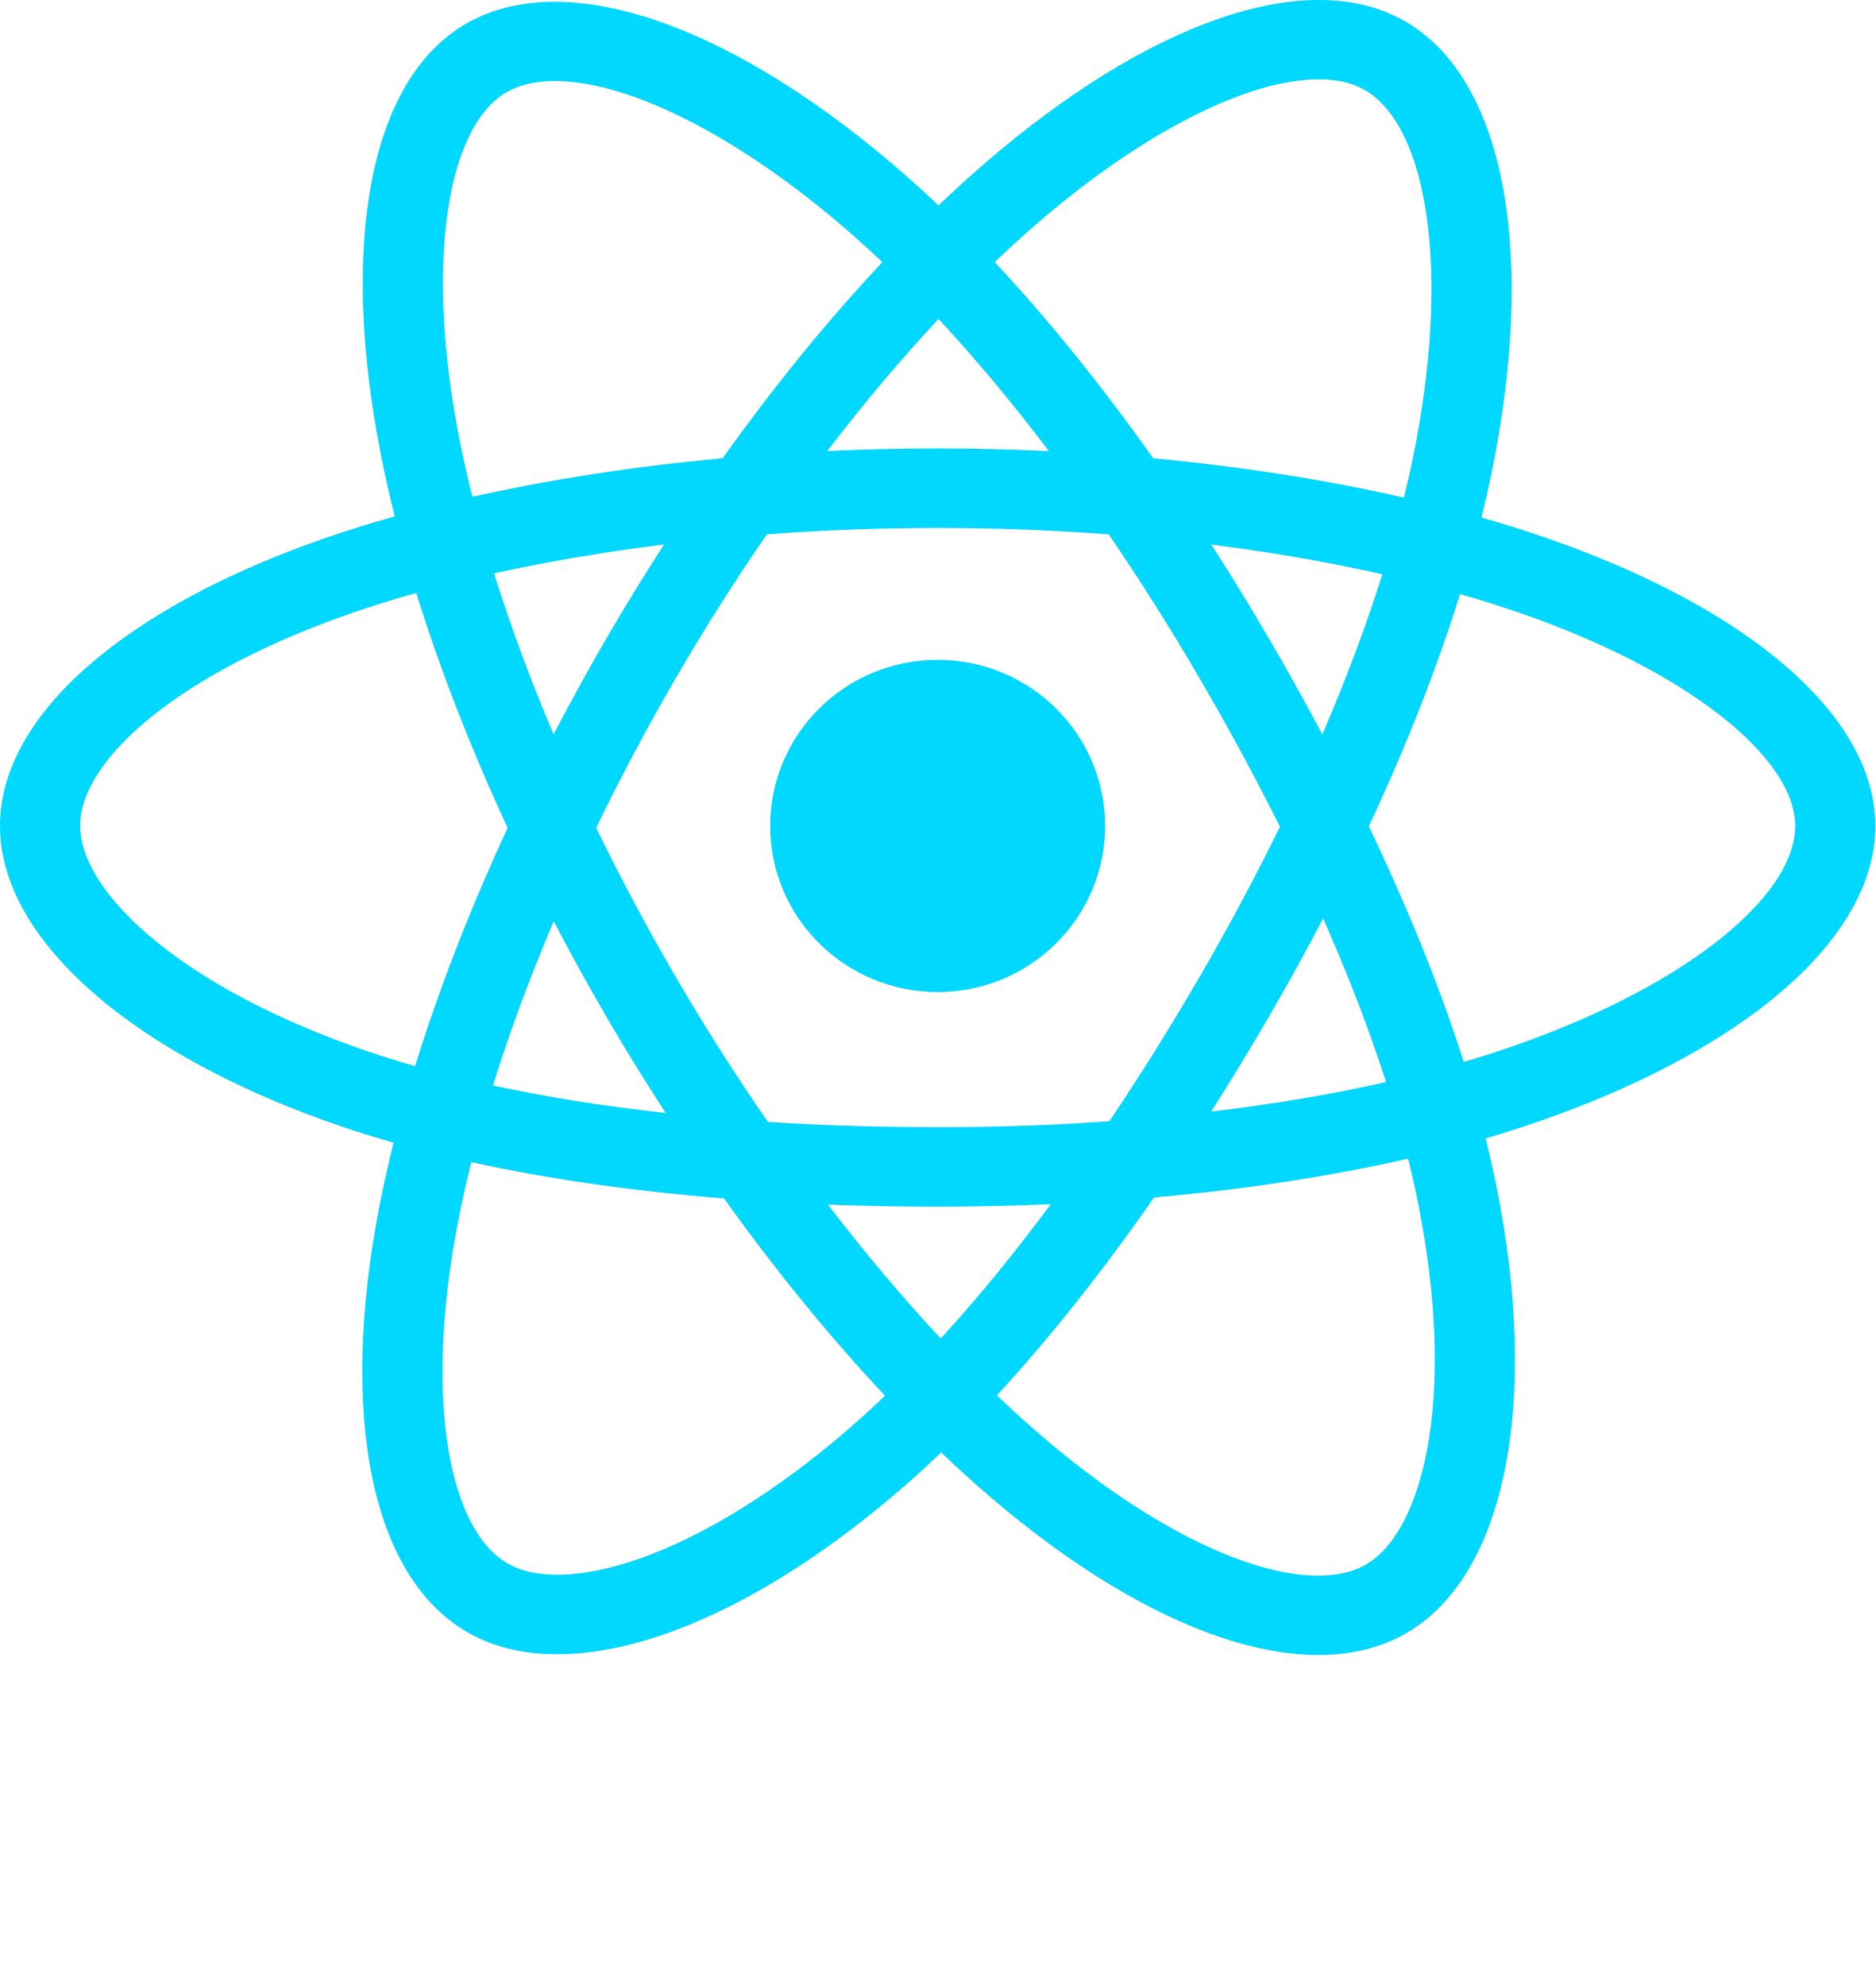
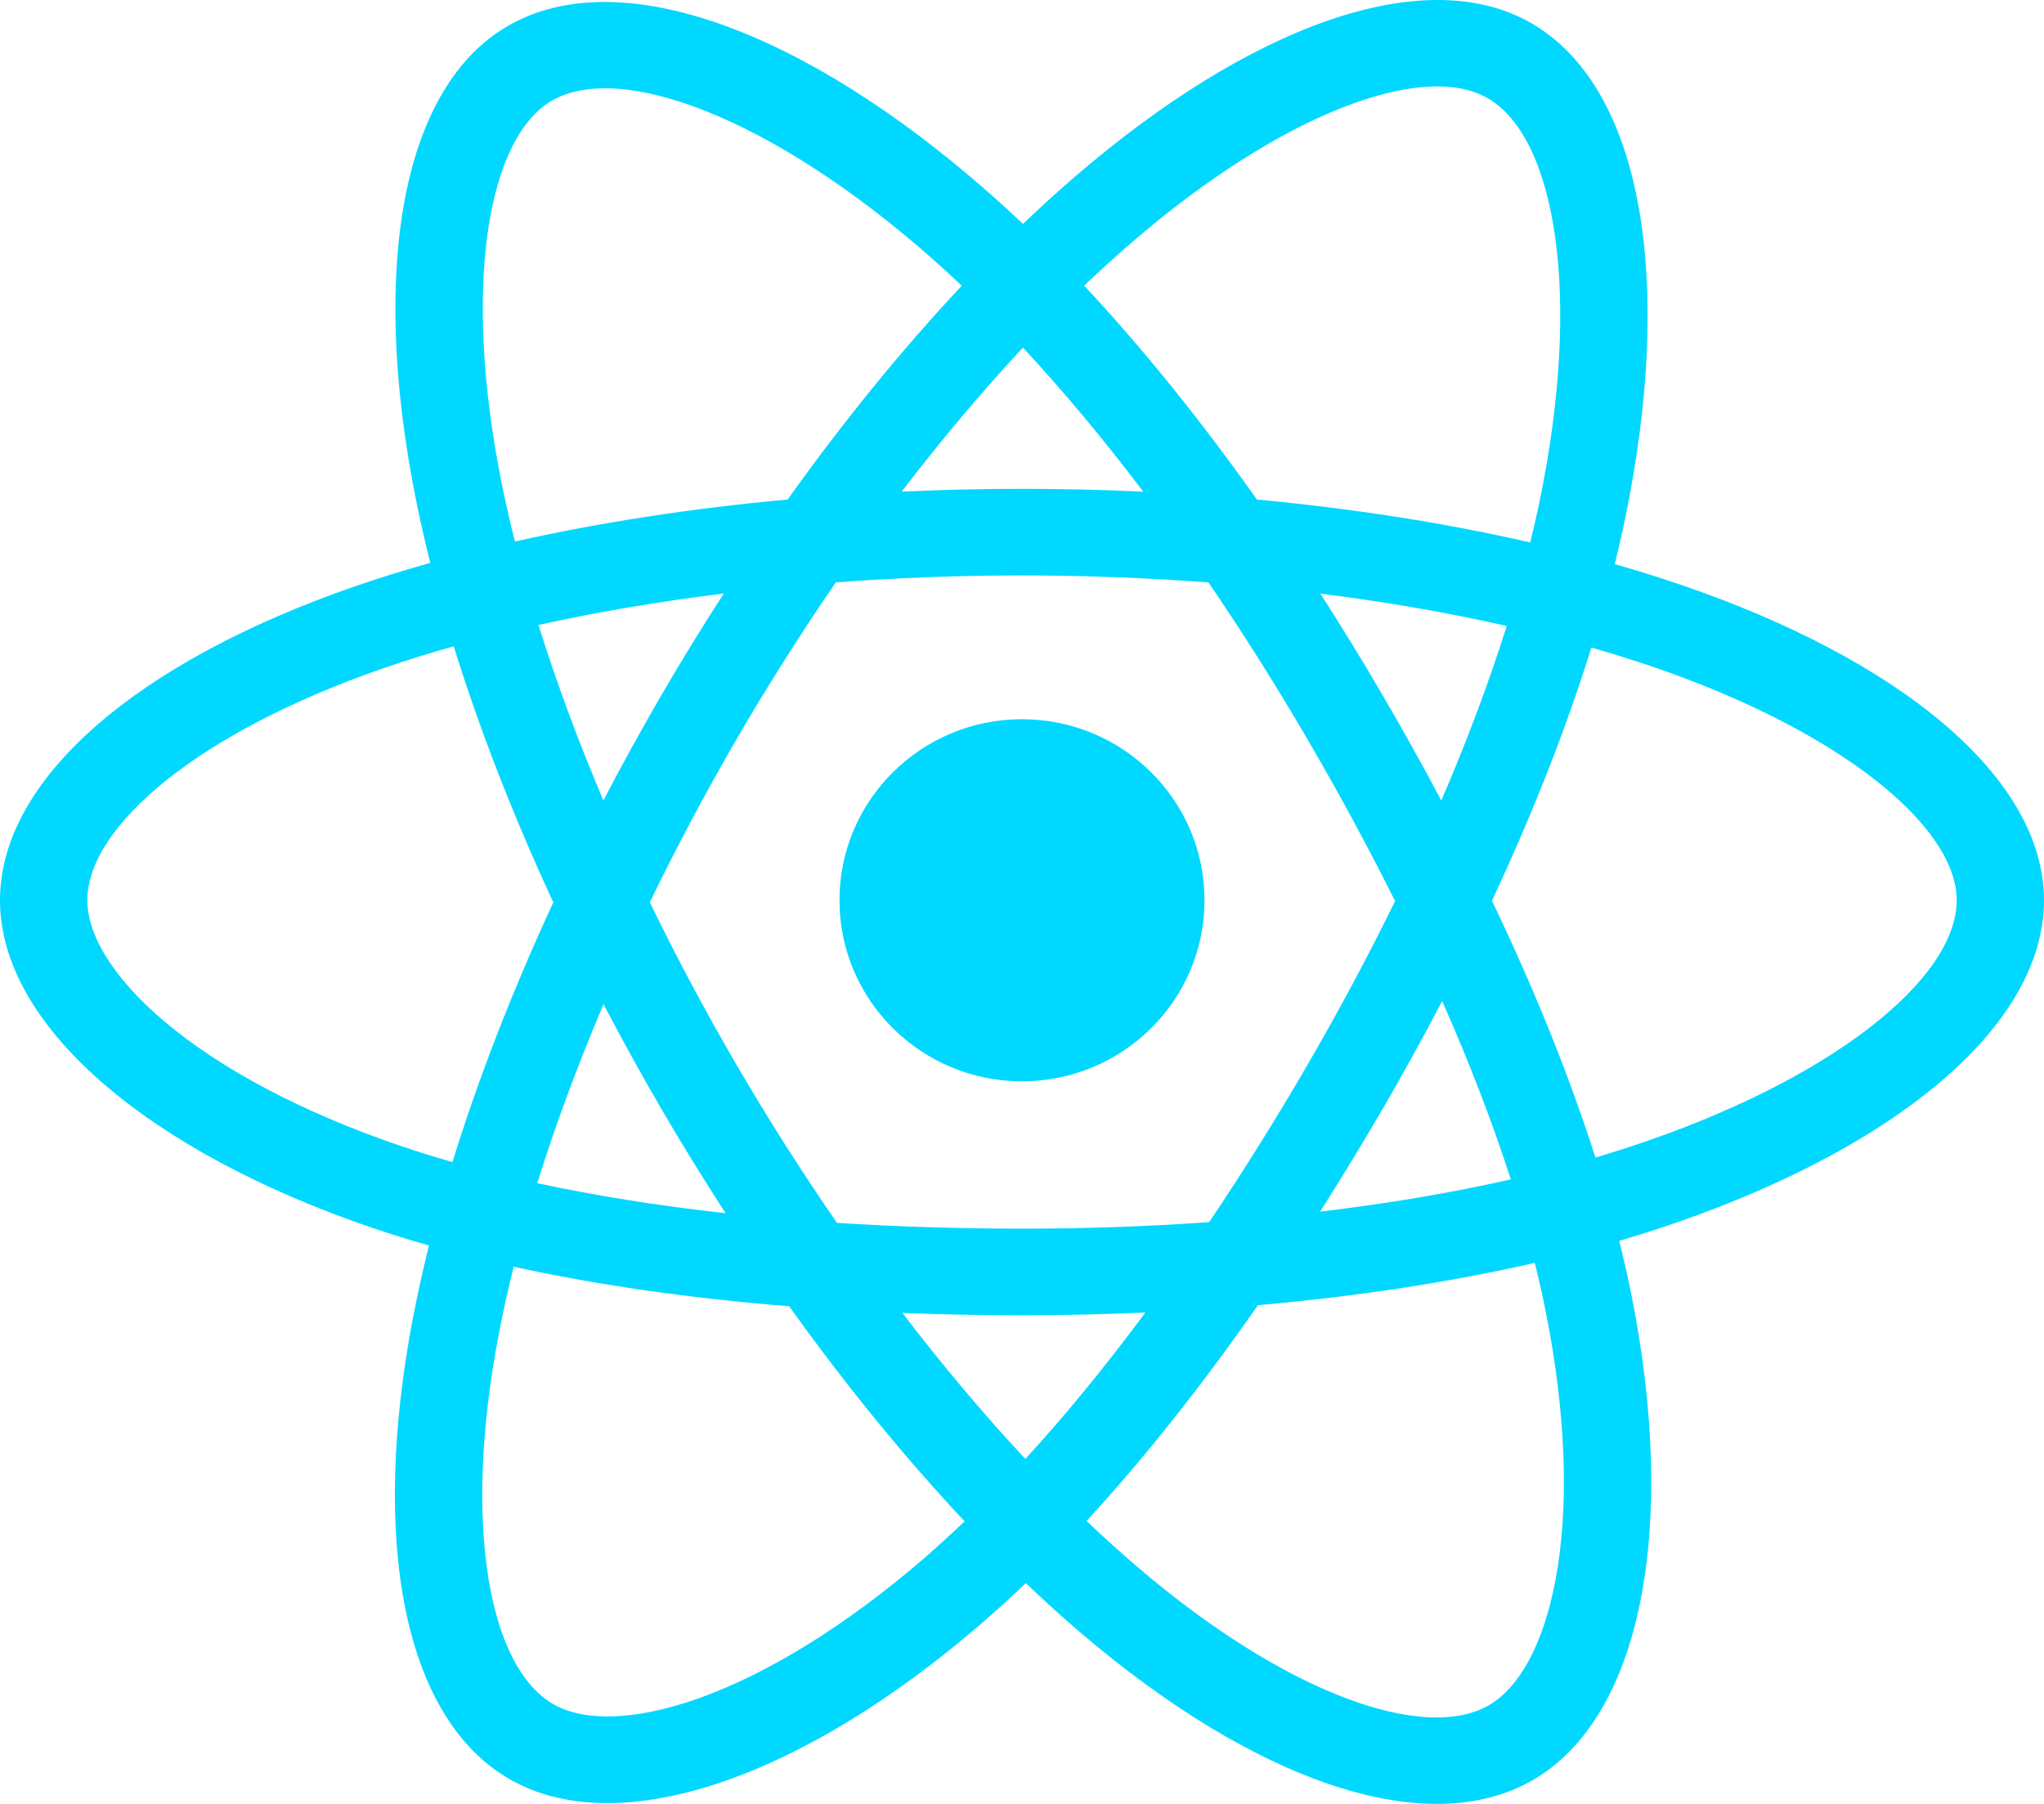
- <svg xmlns="http://www.w3.org/2000/svg" width="34" height="36" viewBox="0 0 34 36" fill="none">
-   <path d="M27.955 9.724C27.593 9.6 27.228 9.486 26.86 9.382C26.922 9.131 26.979 8.884 27.029 8.641C27.858 4.653 27.316 1.44 25.466 0.382C23.693 -0.633 20.792 0.425 17.862 2.954C17.574 3.203 17.291 3.46 17.016 3.724C16.831 3.548 16.643 3.376 16.452 3.208C13.382 0.504 10.305 -0.635 8.457 0.426C6.684 1.443 6.16 4.464 6.906 8.244C6.98 8.618 7.064 8.99 7.157 9.361C6.721 9.483 6.301 9.614 5.899 9.753C2.299 10.998 0 12.948 0 14.972C0 17.061 2.468 19.157 6.217 20.428C6.521 20.531 6.828 20.626 7.136 20.713C7.036 21.112 6.947 21.513 6.869 21.917C6.158 25.631 6.714 28.58 8.481 29.591C10.306 30.635 13.37 29.562 16.353 26.976C16.595 26.766 16.832 26.55 17.063 26.328C17.361 26.613 17.668 26.891 17.982 27.159C20.872 29.625 23.725 30.621 25.491 29.607C27.315 28.56 27.907 25.392 27.138 21.538C27.077 21.235 27.009 20.935 26.934 20.636C27.149 20.573 27.36 20.508 27.566 20.44C31.464 19.16 34 17.089 34 14.972C34 12.941 31.627 10.977 27.955 9.724ZM27.109 19.073C26.924 19.134 26.733 19.193 26.538 19.25C26.108 17.899 25.527 16.463 24.817 14.979C25.495 13.53 26.053 12.112 26.471 10.769C26.819 10.869 27.157 10.975 27.482 11.085C30.628 12.16 32.548 13.748 32.548 14.972C32.548 16.275 30.475 17.967 27.109 19.073ZM25.713 21.817C26.053 23.522 26.102 25.063 25.876 26.267C25.674 27.35 25.267 28.072 24.763 28.361C23.692 28.976 21.4 28.176 18.929 26.067C18.637 25.818 18.352 25.56 18.074 25.294C19.032 24.255 19.99 23.047 20.924 21.706C22.568 21.561 24.121 21.324 25.529 21.002C25.597 21.272 25.658 21.544 25.713 21.817ZM11.591 28.255C10.544 28.621 9.711 28.632 9.207 28.343C8.134 27.73 7.688 25.362 8.297 22.186C8.369 21.81 8.452 21.437 8.545 21.066C9.937 21.372 11.479 21.591 13.127 21.724C14.067 23.037 15.052 24.243 16.045 25.3C15.834 25.502 15.618 25.7 15.398 25.892C14.078 27.035 12.756 27.846 11.591 28.255ZM6.687 19.065C5.029 18.503 3.66 17.773 2.722 16.976C1.878 16.26 1.453 15.549 1.453 14.972C1.453 13.744 3.298 12.178 6.377 11.113C6.75 10.984 7.141 10.862 7.547 10.748C7.973 12.12 8.531 13.556 9.204 15.007C8.522 16.479 7.956 17.937 7.526 19.326C7.244 19.246 6.965 19.159 6.687 19.065ZM8.331 7.967C7.692 4.729 8.116 2.286 9.184 1.672C10.322 1.019 12.837 1.951 15.488 4.285C15.661 4.438 15.831 4.593 15.998 4.752C15.01 5.804 14.034 7.002 13.102 8.307C11.503 8.454 9.972 8.69 8.565 9.006C8.478 8.662 8.4 8.315 8.331 7.967ZM22.997 11.559C22.665 10.989 22.32 10.427 21.963 9.872C23.048 10.008 24.087 10.189 25.063 10.41C24.77 11.341 24.405 12.315 23.975 13.313C23.661 12.722 23.335 12.137 22.997 11.559ZM17.016 5.781C17.686 6.501 18.357 7.305 19.017 8.177C17.678 8.114 16.337 8.114 14.999 8.176C15.659 7.312 16.336 6.51 17.016 5.781ZM10.997 11.568C10.664 12.142 10.344 12.723 10.037 13.312C9.614 12.317 9.253 11.339 8.957 10.394C9.927 10.179 10.961 10.003 12.04 9.87C11.679 10.428 11.331 10.994 10.997 11.568ZM12.07 20.176C10.957 20.053 9.907 19.886 8.937 19.677C9.237 18.715 9.607 17.716 10.039 16.7C10.347 17.289 10.668 17.87 11.003 18.445C11.347 19.035 11.704 19.613 12.07 20.176ZM17.056 24.263C16.368 23.527 15.681 22.712 15.011 21.835C15.662 21.861 16.325 21.873 17 21.873C17.693 21.873 18.378 21.858 19.052 21.828C18.39 22.721 17.722 23.537 17.056 24.263ZM23.989 16.648C24.444 17.675 24.826 18.669 25.131 19.614C24.145 19.837 23.081 20.017 21.959 20.15C22.318 19.585 22.666 19.013 23.003 18.435C23.345 17.846 23.674 17.251 23.989 16.648ZM21.745 17.715C21.23 18.602 20.686 19.473 20.114 20.325C19.077 20.398 18.039 20.434 17 20.433C15.942 20.433 14.913 20.401 13.922 20.337C13.335 19.487 12.78 18.615 12.26 17.723C11.742 16.836 11.258 15.93 10.809 15.006C11.257 14.082 11.739 13.176 12.255 12.288L12.255 12.288C12.771 11.4 13.321 10.532 13.904 9.685C14.915 9.609 15.952 9.57 17 9.57C18.052 9.57 19.091 9.61 20.102 9.686C20.678 10.531 21.225 11.397 21.74 12.28C22.258 13.166 22.747 14.068 23.206 14.986C22.752 15.912 22.264 16.823 21.745 17.715ZM24.741 1.63C25.879 2.281 26.322 4.907 25.607 8.35C25.561 8.57 25.51 8.794 25.454 9.021C24.043 8.698 22.512 8.458 20.908 8.308C19.974 6.989 19.006 5.79 18.034 4.751C18.289 4.508 18.549 4.271 18.816 4.04C21.326 1.874 23.672 1.018 24.741 1.63ZM17 11.961C18.677 11.961 20.036 13.309 20.036 14.972C20.036 16.634 18.677 17.983 17 17.983C15.323 17.983 13.964 16.634 13.964 14.972C13.964 13.309 15.323 11.961 17 11.961Z" fill="#00D8FF" />
+ <svg xmlns="http://www.w3.org/2000/svg" width="34" height="30" viewBox="0 0 34 30" fill="none">
+   <path d="M27.955 9.724C27.593 9.6 27.228 9.486 26.86 9.382C26.922 9.131 26.979 8.884 27.029 8.641C27.858 4.653 27.316 1.44 25.466 0.382C23.693 -0.633 20.792 0.425 17.862 2.954C17.574 3.203 17.291 3.46 17.016 3.724C16.831 3.548 16.643 3.376 16.452 3.208C13.382 0.504 10.305 -0.635 8.457 0.426C6.684 1.443 6.16 4.464 6.906 8.244C6.98 8.618 7.064 8.99 7.157 9.361C6.721 9.483 6.301 9.614 5.899 9.753C2.299 10.998 0 12.948 0 14.972C0 17.061 2.468 19.157 6.217 20.428C6.521 20.531 6.828 20.626 7.136 20.713C7.036 21.112 6.947 21.513 6.869 21.917C6.158 25.631 6.714 28.58 8.481 29.591C10.306 30.635 13.37 29.562 16.353 26.976C16.595 26.766 16.832 26.55 17.063 26.328C17.361 26.613 17.668 26.891 17.982 27.159C20.872 29.625 23.725 30.621 25.491 29.607C27.315 28.56 27.907 25.392 27.138 21.538C27.077 21.235 27.009 20.935 26.934 20.636C27.149 20.573 27.36 20.508 27.566 20.44C31.464 19.16 34 17.089 34 14.972C34 12.941 31.627 10.977 27.955 9.724ZM27.109 19.073C26.924 19.134 26.733 19.193 26.538 19.25C26.108 17.899 25.527 16.463 24.817 14.979C25.495 13.53 26.053 12.112 26.471 10.769C26.819 10.869 27.157 10.975 27.482 11.085C30.628 12.16 32.548 13.748 32.548 14.972C32.548 16.275 30.475 17.967 27.109 19.073ZM25.713 21.817C26.053 23.522 26.102 25.063 25.876 26.267C25.674 27.35 25.267 28.072 24.763 28.361C23.692 28.976 21.4 28.176 18.929 26.067C18.637 25.818 18.352 25.56 18.074 25.294C19.032 24.255 19.99 23.047 20.924 21.706C22.568 21.561 24.121 21.324 25.529 21.002C25.597 21.272 25.658 21.544 25.713 21.817ZM11.591 28.255C10.544 28.621 9.711 28.632 9.207 28.343C8.134 27.73 7.688 25.362 8.297 22.186C8.369 21.81 8.452 21.437 8.545 21.066C9.937 21.372 11.479 21.591 13.127 21.724C14.067 23.037 15.052 24.243 16.045 25.3C15.834 25.502 15.618 25.7 15.398 25.892C14.078 27.035 12.756 27.846 11.591 28.255ZM6.687 19.065C5.029 18.503 3.66 17.773 2.722 16.976C1.878 16.26 1.453 15.549 1.453 14.972C1.453 13.744 3.298 12.178 6.377 11.113C6.75 10.984 7.141 10.862 7.547 10.748C7.973 12.12 8.531 13.556 9.204 15.007C8.522 16.479 7.956 17.937 7.526 19.326C7.244 19.246 6.965 19.159 6.687 19.065ZM8.331 7.967C7.692 4.729 8.116 2.286 9.184 1.672C10.322 1.019 12.837 1.951 15.488 4.285C15.661 4.438 15.831 4.593 15.998 4.752C15.01 5.804 14.034 7.002 13.102 8.307C11.503 8.454 9.972 8.69 8.565 9.006C8.478 8.662 8.4 8.315 8.331 7.967ZM22.997 11.559C22.665 10.989 22.32 10.427 21.963 9.872C23.048 10.008 24.087 10.189 25.063 10.41C24.77 11.341 24.405 12.315 23.975 13.313C23.661 12.722 23.335 12.137 22.997 11.559ZM17.016 5.781C17.686 6.501 18.357 7.305 19.017 8.177C17.678 8.114 16.337 8.114 14.999 8.176C15.659 7.312 16.336 6.51 17.016 5.781ZM10.997 11.568C10.664 12.142 10.344 12.723 10.037 13.312C9.614 12.317 9.253 11.339 8.957 10.394C9.927 10.179 10.961 10.003 12.04 9.87C11.679 10.428 11.331 10.994 10.997 11.568ZM12.07 20.176C10.957 20.053 9.907 19.886 8.937 19.677C9.237 18.715 9.607 17.716 10.039 16.7C10.347 17.289 10.668 17.87 11.003 18.445C11.347 19.035 11.704 19.613 12.07 20.176ZM17.056 24.263C16.368 23.527 15.681 22.712 15.011 21.835C15.662 21.861 16.325 21.873 17 21.873C17.693 21.873 18.378 21.858 19.052 21.828C18.39 22.721 17.722 23.537 17.056 24.263ZM23.989 16.648C24.444 17.675 24.826 18.669 25.131 19.614C24.145 19.837 23.081 20.017 21.959 20.15C22.318 19.585 22.666 19.013 23.003 18.435C23.345 17.846 23.674 17.251 23.989 16.648ZM21.745 17.715C21.23 18.602 20.686 19.473 20.114 20.325C19.077 20.398 18.039 20.434 17 20.433C15.942 20.433 14.913 20.401 13.922 20.337C13.335 19.487 12.78 18.615 12.26 17.723C11.742 16.836 11.258 15.93 10.809 15.006C11.257 14.082 11.739 13.176 12.255 12.288C12.772 11.4 13.321 10.532 13.904 9.685C14.915 9.609 15.952 9.57 17 9.57C18.052 9.57 19.091 9.61 20.102 9.686C20.678 10.531 21.225 11.397 21.74 12.28C22.258 13.166 22.747 14.068 23.206 14.986C22.752 15.912 22.264 16.823 21.745 17.715ZM24.741 1.63C25.879 2.281 26.322 4.907 25.607 8.35C25.561 8.57 25.51 8.794 25.454 9.021C24.043 8.698 22.512 8.458 20.908 8.308C19.974 6.989 19.006 5.79 18.034 4.751C18.289 4.508 18.549 4.271 18.816 4.04C21.326 1.874 23.672 1.018 24.741 1.63ZM17 11.961C18.677 11.961 20.036 13.309 20.036 14.972C20.036 16.634 18.677 17.983 17 17.983C15.323 17.983 13.964 16.634 13.964 14.972C13.964 13.309 15.323 11.961 17 11.961Z" fill="#00D8FF" />
</svg>
